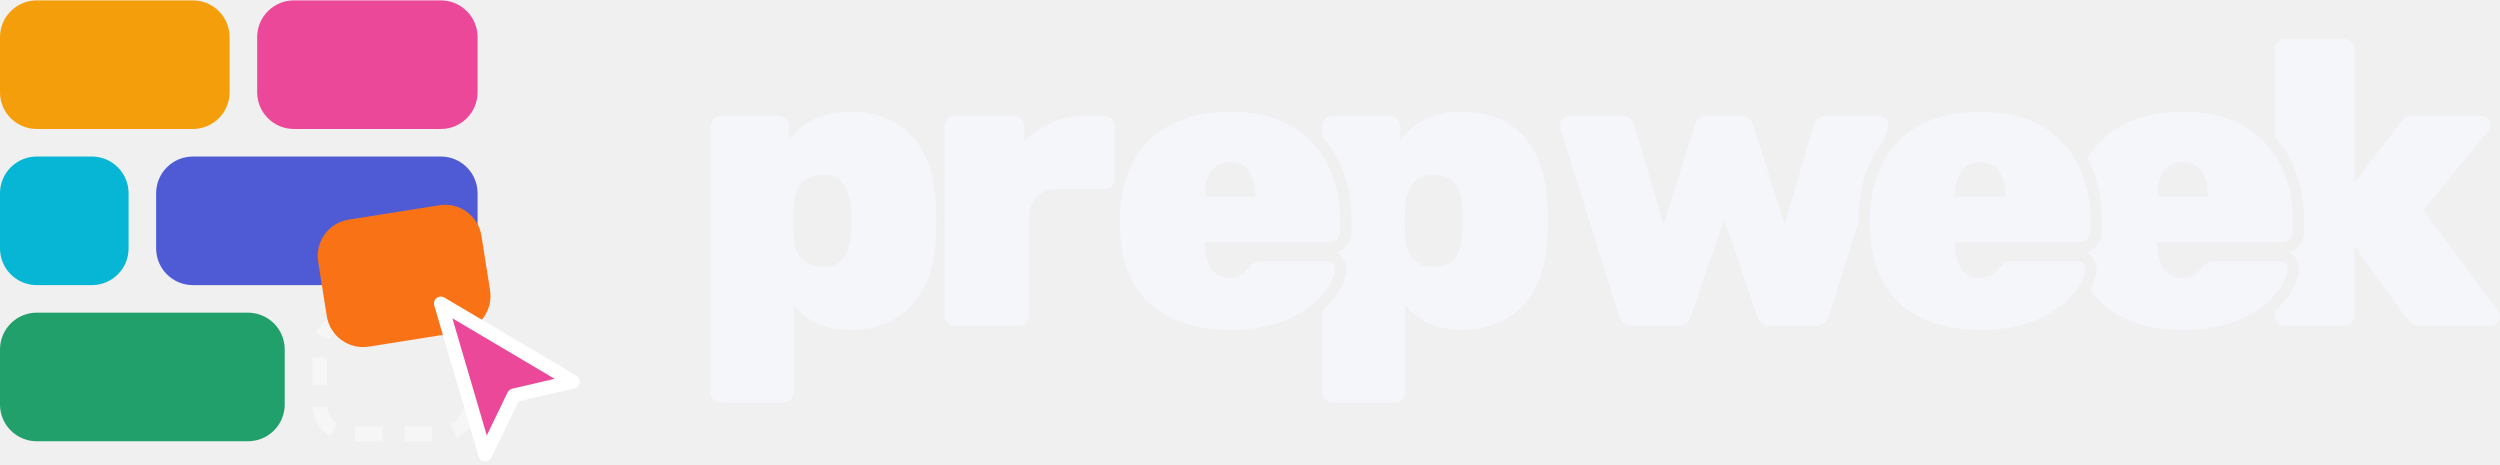
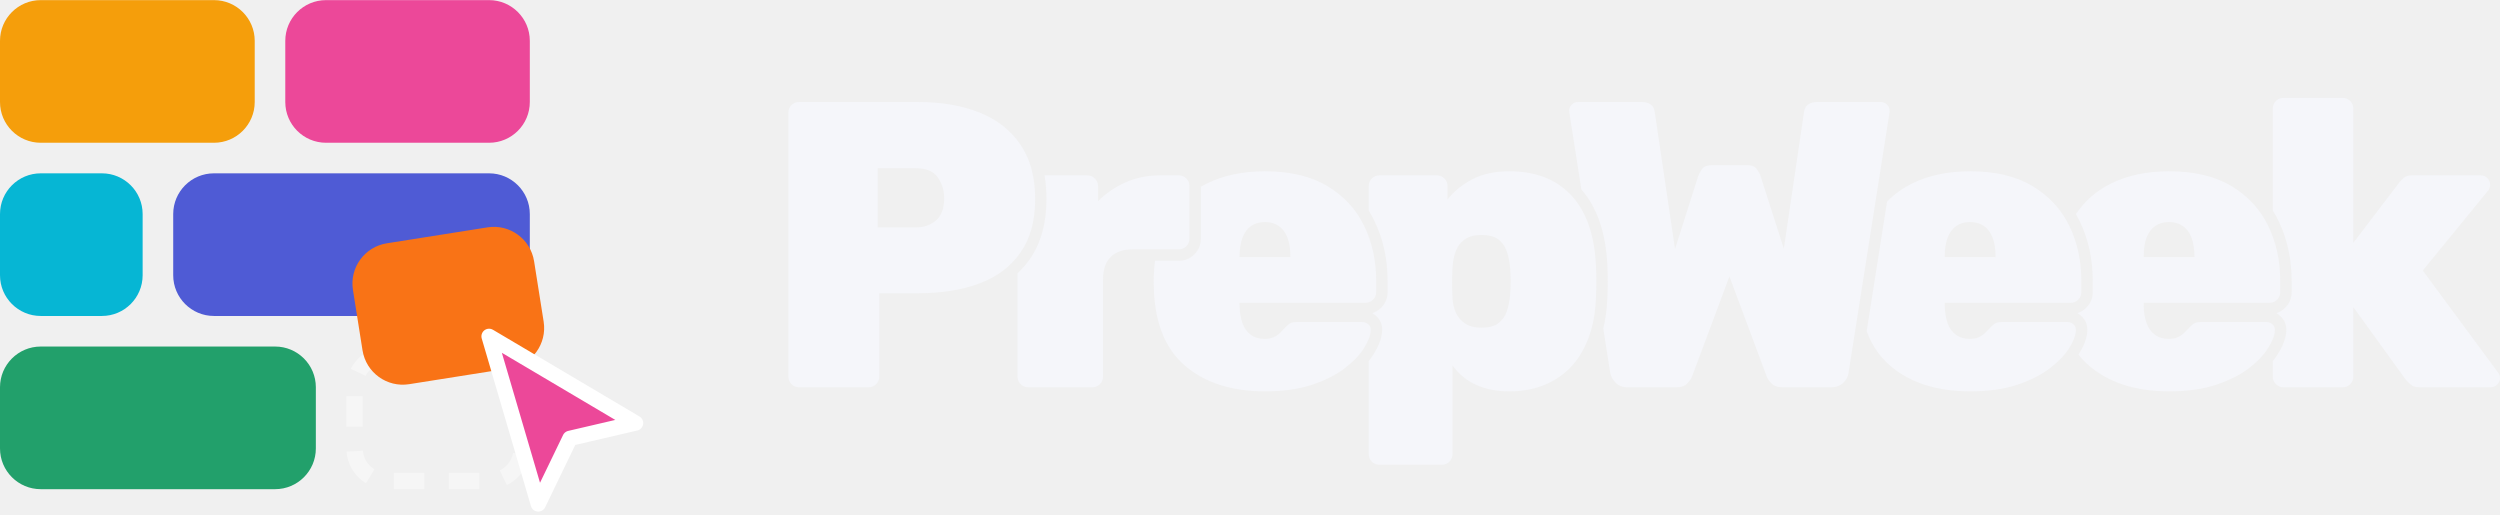
- <svg xmlns="http://www.w3.org/2000/svg" viewBox="6 8 272.2 50.45" width="544" height="101">
+ <svg xmlns="http://www.w3.org/2000/svg" viewBox="6 8 245.37 50.45" width="491" height="101">
  <rect x="6" y="8" width="25" height="14" rx="4" fill="#f59e0b" />
  <rect x="34" y="8" width="24" height="14" rx="4" fill="#ec4899" />
  <rect x="6" y="25" width="14" height="14" rx="4" fill="#06b6d4" />
  <rect x="23" y="25" width="35" height="14" rx="4" fill="#4f5bd5" />
  <rect x="6" y="42" width="31" height="14" rx="4" fill="#22a06b" />
  <rect x="40.8" y="42.8" width="16.4" height="12.4" rx="3.2" fill="none" stroke="#ffffff" stroke-opacity="0.4" stroke-width="1.6" stroke-dasharray="3 2.4" />
  <rect x="41" y="31" width="18" height="14" rx="4" fill="#f97316" transform="rotate(-9 50 38)" />
  <path d="M54 41L68.38 49.51L61.94 51.01L58.83 57.45Z" fill="#ec4899" stroke="#ffffff" stroke-width="1.5" stroke-linejoin="round" />
-   <path d="M84.52 51.8Q84.05 51.8 83.71 51.46Q83.38 51.13 83.38 50.65V21.71Q83.38 21.23 83.71 20.9Q84.05 20.56 84.52 20.56H90.74Q91.22 20.56 91.55 20.9Q91.89 21.23 91.89 21.71V23.17Q92.91 21.85 94.55 20.98Q96.19 20.12 98.56 20.12Q100.62 20.12 102.28 20.74Q103.93 21.35 105.15 22.62Q106.38 23.88 107.09 25.8Q107.79 27.72 107.91 30.33Q107.95 31.24 107.95 32Q107.95 32.76 107.91 33.7Q107.83 36.17 107.12 38.08Q106.41 39.98 105.19 41.26Q103.96 42.54 102.29 43.21Q100.62 43.88 98.56 43.88Q96.55 43.88 95 43.19Q93.45 42.5 92.42 41.08V50.65Q92.42 51.13 92.09 51.46Q91.75 51.8 91.28 51.8H84.52ZM95.55 37Q96.71 37 97.35 36.54Q97.99 36.07 98.27 35.26Q98.56 34.45 98.65 33.41Q98.76 32 98.65 30.59Q98.56 29.55 98.27 28.74Q97.99 27.93 97.35 27.46Q96.71 27 95.55 27Q94.43 27 93.75 27.47Q93.07 27.94 92.77 28.74Q92.47 29.54 92.42 30.52Q92.38 31.43 92.38 32.15Q92.38 32.87 92.42 33.81Q92.47 34.71 92.81 35.43Q93.15 36.14 93.82 36.57Q94.49 37 95.55 37ZM109.98 43.44Q109.5 43.44 109.17 43.1Q108.83 42.77 108.83 42.29V21.72Q108.83 21.24 109.17 20.9Q109.5 20.56 109.98 20.56H116.37Q116.84 20.56 117.18 20.9Q117.52 21.24 117.52 21.72V23.35Q118.81 22.06 120.51 21.31Q122.2 20.56 124.22 20.56H126.24Q126.72 20.56 127.05 20.9Q127.39 21.23 127.39 21.71V27.4Q127.39 27.88 127.05 28.21Q126.72 28.55 126.24 28.55H121.28Q119.71 28.55 118.88 29.37Q118.06 30.2 118.06 31.76V42.29Q118.06 42.77 117.72 43.1Q117.38 43.44 116.9 43.44H109.98ZM139.96 43.88Q134.47 43.88 131.23 41.05Q127.99 38.22 127.93 32.37Q127.92 32.17 127.92 31.89Q127.92 31.61 127.93 31.46Q128.04 27.82 129.53 25.28Q131.02 22.74 133.68 21.43Q136.35 20.12 139.92 20.12Q144 20.12 146.66 21.72Q149.31 23.31 150.62 25.99Q151.93 28.67 151.93 31.97V33.17Q151.93 33.64 151.59 33.98Q151.25 34.32 150.78 34.32H137.19Q137.19 34.35 137.19 34.42Q137.19 34.49 137.19 34.58Q137.2 35.66 137.49 36.48Q137.77 37.3 138.38 37.76Q138.99 38.22 139.88 38.22Q140.45 38.22 140.85 38.04Q141.25 37.86 141.55 37.57Q141.85 37.28 142.07 37.04Q142.46 36.61 142.72 36.5Q142.98 36.39 143.5 36.39H150.38Q150.82 36.39 151.1 36.65Q151.39 36.91 151.34 37.34Q151.3 38.14 150.59 39.25Q149.88 40.37 148.48 41.43Q147.08 42.49 144.95 43.18Q142.81 43.88 139.96 43.88ZM137.19 29.38H142.67V29.32Q142.67 28.12 142.35 27.29Q142.04 26.46 141.42 26.03Q140.8 25.6 139.92 25.6Q139.04 25.6 138.43 26.03Q137.81 26.46 137.5 27.29Q137.19 28.12 137.19 29.32V29.38ZM151.1 51.8Q150.62 51.8 150.29 51.46Q149.95 51.13 149.95 50.65V41.82Q151 40.9 151.63 39.91Q152.5 38.54 152.57 37.44Q152.67 36.41 151.93 35.74Q151.74 35.56 151.52 35.44Q152.04 35.27 152.46 34.86Q153.16 34.16 153.16 33.17V31.97Q153.16 28.38 151.73 25.45Q151.02 23.99 149.95 22.82V21.71Q149.95 21.23 150.29 20.9Q150.62 20.56 151.1 20.56H157.32Q157.79 20.56 158.13 20.9Q158.46 21.23 158.46 21.71V23.17Q159.49 21.85 161.13 20.98Q162.77 20.12 165.14 20.12Q167.2 20.12 168.85 20.74Q170.51 21.35 171.73 22.62Q172.96 23.88 173.66 25.8Q174.37 27.72 174.49 30.33Q174.53 31.24 174.53 32Q174.53 32.76 174.49 33.7Q174.41 36.17 173.7 38.08Q172.99 39.98 171.77 41.26Q170.54 42.54 168.87 43.21Q167.2 43.88 165.14 43.88Q163.13 43.88 161.58 43.19Q160.03 42.5 159 41.08V50.65Q159 51.13 158.66 51.46Q158.33 51.8 157.85 51.8ZM162.12 37Q163.29 37 163.93 36.54Q164.57 36.07 164.85 35.26Q165.14 34.45 165.22 33.41Q165.34 32 165.22 30.59Q165.14 29.55 164.85 28.74Q164.57 27.93 163.93 27.46Q163.29 27 162.12 27Q161.01 27 160.33 27.47Q159.65 27.94 159.35 28.74Q159.05 29.54 159 30.52Q158.96 31.43 158.96 32.15Q158.96 32.87 159 33.81Q159.04 34.71 159.39 35.43Q159.73 36.14 160.39 36.57Q161.06 37 162.12 37ZM183.73 43.44Q183.08 43.44 182.76 43.1Q182.43 42.77 182.28 42.34L175.9 21.96Q175.85 21.77 175.85 21.58Q175.85 21.16 176.15 20.86Q176.45 20.56 176.87 20.56H182.53Q183.15 20.56 183.5 20.89Q183.85 21.22 183.93 21.54L187.13 32.41L190.53 21.58Q190.62 21.25 190.97 20.9Q191.33 20.56 191.97 20.56H195.46Q196.1 20.56 196.46 20.9Q196.82 21.25 196.9 21.58L200.3 32.41L203.5 21.54Q203.58 21.22 203.93 20.89Q204.28 20.56 204.89 20.56H210.56Q210.98 20.56 211.28 20.86Q211.58 21.16 211.58 21.58Q211.58 21.77 211.53 21.96L211.12 23.25Q210.59 23.91 210.15 24.66Q208.5 27.47 208.38 31.39Q208.37 31.58 208.37 31.89Q208.37 31.97 208.37 32.05L205.15 42.34Q205 42.77 204.68 43.1Q204.35 43.44 203.7 43.44H198.77Q198.13 43.44 197.79 43.1Q197.45 42.77 197.31 42.34L193.73 31.87L190.12 42.34Q189.98 42.77 189.64 43.1Q189.31 43.44 188.66 43.44ZM221.64 43.88Q216.16 43.88 212.92 41.05Q209.67 38.22 209.61 32.37Q209.6 32.17 209.6 31.89Q209.6 31.61 209.61 31.46Q209.72 27.82 211.21 25.28Q212.7 22.74 215.37 21.43Q218.03 20.12 221.6 20.12Q225.68 20.12 228.34 21.72Q231 23.31 232.31 25.99Q233.62 28.67 233.62 31.97V33.17Q233.62 33.64 233.28 33.98Q232.94 34.32 232.46 34.32H218.87Q218.87 34.35 218.87 34.42Q218.87 34.49 218.87 34.58Q218.89 35.66 219.17 36.48Q219.45 37.3 220.06 37.76Q220.67 38.22 221.57 38.22Q222.14 38.22 222.53 38.04Q222.93 37.86 223.23 37.57Q223.53 37.28 223.75 37.04Q224.15 36.61 224.4 36.5Q224.66 36.39 225.18 36.39H232.07Q232.5 36.39 232.79 36.65Q233.07 36.91 233.03 37.34Q232.98 38.14 232.27 39.25Q231.56 40.37 230.17 41.43Q228.77 42.49 226.63 43.18Q224.49 43.88 221.64 43.88ZM218.87 29.38H224.35V29.32Q224.35 28.12 224.04 27.29Q223.72 26.46 223.1 26.03Q222.48 25.6 221.6 25.6Q220.73 25.6 220.11 26.03Q219.5 26.46 219.18 27.29Q218.87 28.12 218.87 29.32V29.38ZM243.68 43.88Q238.19 43.88 234.95 41.05Q234.16 40.36 233.56 39.5Q234.2 38.37 234.26 37.44Q234.35 36.41 233.61 35.74Q233.42 35.56 233.2 35.44Q233.72 35.27 234.14 34.86Q234.85 34.16 234.85 33.17V31.97Q234.85 28.38 233.41 25.45Q233.35 25.33 233.29 25.21Q234.78 22.72 237.4 21.43Q240.06 20.12 243.64 20.12Q247.72 20.12 250.38 21.72Q253.03 23.31 254.34 25.99Q255.65 28.67 255.65 31.97V33.17Q255.65 33.64 255.31 33.98Q254.97 34.32 254.5 34.32H240.91V34.58Q240.92 35.66 241.2 36.48Q241.49 37.3 242.1 37.76Q242.71 38.22 243.6 38.22Q244.17 38.22 244.57 38.04Q244.97 37.86 245.27 37.57Q245.57 37.28 245.79 37.04Q246.18 36.61 246.44 36.5Q246.69 36.39 247.21 36.39H254.1Q254.54 36.39 254.82 36.65Q255.11 36.91 255.06 37.34Q255.02 38.14 254.31 39.25Q253.6 40.37 252.2 41.43Q250.8 42.49 248.67 43.18Q246.53 43.88 243.68 43.88ZM240.91 29.38H246.39V29.32Q246.39 28.12 246.07 27.29Q245.75 26.46 245.14 26.03Q244.52 25.6 243.64 25.6Q242.76 25.6 242.15 26.03Q241.53 26.46 241.22 27.29Q240.91 28.12 240.91 29.32ZM254.82 43.44Q254.34 43.44 254.01 43.1Q253.67 42.77 253.67 42.29V41.82Q254.72 40.9 255.35 39.91Q256.22 38.54 256.29 37.44Q256.39 36.41 255.65 35.74Q255.45 35.56 255.24 35.44Q255.76 35.27 256.18 34.86Q256.88 34.16 256.88 33.17V31.97Q256.88 28.38 255.45 25.45Q254.74 23.99 253.67 22.82V13.35Q253.67 12.87 254.01 12.54Q254.34 12.2 254.82 12.2H261.21Q261.69 12.2 262.03 12.54Q262.36 12.87 262.36 13.35V27.85L267.35 21.31Q267.53 21.07 267.84 20.82Q268.14 20.56 268.73 20.56H276.11Q276.54 20.56 276.84 20.86Q277.13 21.15 277.13 21.58Q277.13 21.76 277.06 21.97Q276.98 22.17 276.85 22.28L269.86 30.84L277.95 41.79Q278.2 42.1 278.2 42.42Q278.2 42.85 277.9 43.14Q277.6 43.44 277.17 43.44H269.53Q268.87 43.44 268.57 43.15Q268.27 42.86 268.08 42.69L262.36 34.77V42.29Q262.36 42.77 262.03 43.1Q261.69 43.44 261.21 43.44Z" fill="#f5f6fa" />
+   <path d="M84.42 46Q83.99 46 83.68 45.69Q83.38 45.39 83.38 44.96V19.05Q83.38 18.61 83.68 18.31Q83.99 18 84.42 18H96.09Q99.57 18 102.15 19.04Q104.73 20.08 106.16 22.19Q107.6 24.31 107.6 27.52Q107.6 30.72 106.16 32.77Q104.73 34.83 102.15 35.8Q99.57 36.77 96.09 36.77H92.3V44.96Q92.3 45.39 91.99 45.69Q91.69 46 91.25 46H84.42ZM92.14 30.31H95.89Q97.06 30.31 97.87 29.62Q98.67 28.92 98.67 27.45Q98.67 26.3 98.04 25.4Q97.42 24.5 95.89 24.5H92.14V30.31ZM106.91 46Q106.48 46 106.18 45.69Q105.87 45.39 105.87 44.96V34.82Q106.54 34.18 107.08 33.42Q108.71 31.07 108.71 27.51Q108.71 26.29 108.52 25.2H112.72Q113.15 25.2 113.46 25.51Q113.77 25.82 113.77 26.25V27.73Q114.95 26.56 116.49 25.88Q118.02 25.2 119.86 25.2H121.7Q122.13 25.2 122.44 25.51Q122.74 25.81 122.74 26.24V31.42Q122.74 31.85 122.44 32.15Q122.13 32.46 121.7 32.46H117.18Q115.76 32.46 115.01 33.21Q114.26 33.96 114.26 35.38V44.96Q114.26 45.39 113.95 45.69Q113.64 46 113.21 46ZM130.18 46.4Q125.19 46.4 122.25 43.83Q119.3 41.26 119.24 35.93Q119.23 35.76 119.23 35.5Q119.23 35.25 119.24 35.1Q119.27 34.31 119.36 33.58H121.7Q122.6 33.58 123.23 32.95Q123.86 32.31 123.86 31.42V26.32Q124.16 26.15 124.48 25.99Q126.9 24.8 130.15 24.8Q133.86 24.8 136.27 26.25Q138.69 27.7 139.88 30.14Q141.07 32.57 141.07 35.58V36.66Q141.07 37.1 140.76 37.4Q140.45 37.71 140.02 37.71H127.66V37.94Q127.68 38.93 127.93 39.67Q128.19 40.42 128.74 40.83Q129.3 41.25 130.11 41.25Q130.63 41.25 130.99 41.09Q131.35 40.93 131.63 40.67Q131.9 40.4 132.1 40.18Q132.46 39.79 132.69 39.69Q132.92 39.59 133.4 39.59H139.66Q140.05 39.59 140.31 39.83Q140.57 40.06 140.53 40.46Q140.49 41.18 139.85 42.19Q139.2 43.21 137.93 44.17Q136.66 45.13 134.72 45.77Q132.77 46.4 130.18 46.4ZM127.66 33.22H132.65V33.16Q132.65 32.07 132.36 31.31Q132.07 30.56 131.51 30.17Q130.94 29.78 130.15 29.78Q129.35 29.78 128.79 30.17Q128.23 30.56 127.95 31.31Q127.66 32.07 127.66 33.16ZM141.38 53.6Q140.95 53.6 140.64 53.3Q140.34 52.99 140.34 52.56V43.43Q140.59 43.11 140.79 42.79Q141.58 41.55 141.65 40.54Q141.73 39.61 141.07 39Q140.89 38.84 140.69 38.72Q141.16 38.57 141.55 38.2Q142.19 37.56 142.19 36.66V35.58Q142.19 32.31 140.88 29.64Q140.63 29.13 140.34 28.66V26.24Q140.34 25.81 140.64 25.51Q140.95 25.2 141.38 25.2H147.03Q147.46 25.2 147.77 25.51Q148.07 25.81 148.07 26.24V27.57Q149.01 26.37 150.5 25.59Q151.99 24.8 154.14 24.8Q156.02 24.8 157.52 25.36Q159.02 25.92 160.13 27.07Q161.25 28.22 161.89 29.96Q162.53 31.71 162.64 34.08Q162.68 34.91 162.68 35.6Q162.68 36.29 162.64 37.15Q162.57 39.4 161.92 41.12Q161.28 42.85 160.17 44.02Q159.05 45.18 157.53 45.79Q156.02 46.4 154.14 46.4Q152.31 46.4 150.9 45.77Q149.5 45.15 148.56 43.86V52.56Q148.56 52.99 148.26 53.3Q147.95 53.6 147.52 53.6ZM151.4 40.15Q152.46 40.15 153.04 39.73Q153.62 39.3 153.88 38.57Q154.14 37.83 154.22 36.88Q154.32 35.6 154.22 34.32Q154.14 33.37 153.88 32.64Q153.62 31.9 153.04 31.47Q152.46 31.05 151.4 31.05Q150.39 31.05 149.77 31.48Q149.15 31.91 148.88 32.64Q148.61 33.37 148.56 34.26Q148.52 35.08 148.52 35.74Q148.52 36.39 148.56 37.25Q148.6 38.07 148.91 38.72Q149.22 39.37 149.83 39.76Q150.44 40.15 151.4 40.15ZM165.75 46Q165.01 46 164.57 45.55Q164.13 45.1 164.04 44.58L163.36 40.24Q163.7 38.84 163.76 37.2Q163.8 36.31 163.8 35.6Q163.8 34.89 163.76 34.04Q163.64 31.48 162.94 29.58Q162.3 27.82 161.21 26.59L160.03 19.05Q160.02 18.99 160.02 18.95Q160.01 18.91 160.01 18.86Q160.01 18.51 160.27 18.26Q160.52 18 160.88 18H167.08Q168.29 18 168.41 18.99L170.4 32.43L172.66 25.32Q172.75 25.02 173.03 24.61Q173.31 24.2 174 24.2H177.48Q178.17 24.2 178.45 24.61Q178.73 25.02 178.81 25.32L181.08 32.4L183.06 18.99Q183.18 18 184.39 18H190.6Q190.95 18 191.21 18.26Q191.46 18.51 191.46 18.86Q191.46 18.91 191.46 18.95Q191.45 18.99 191.45 19.05L187.43 44.58Q187.37 45.1 186.92 45.55Q186.46 46 185.72 46H180.96Q180.22 46 179.86 45.61Q179.49 45.23 179.4 44.94L175.74 35.12L172.07 44.94Q171.98 45.23 171.61 45.61Q171.25 46 170.51 46ZM199.39 46.4Q194.4 46.4 191.46 43.83Q189.96 42.52 189.21 40.5L191.21 27.78Q192.26 26.69 193.69 25.99Q196.11 24.8 199.36 24.8Q203.07 24.8 205.48 26.25Q207.9 27.7 209.09 30.14Q210.28 32.57 210.28 35.58V36.66Q210.28 37.1 209.97 37.4Q209.66 37.71 209.23 37.71H196.87V37.94Q196.89 38.93 197.14 39.67Q197.4 40.42 197.95 40.83Q198.51 41.25 199.32 41.25Q199.84 41.25 200.2 41.09Q200.56 40.93 200.83 40.67Q201.11 40.4 201.31 40.18Q201.67 39.79 201.9 39.69Q202.13 39.59 202.61 39.59H208.87Q209.26 39.59 209.52 39.83Q209.78 40.06 209.74 40.46Q209.7 41.18 209.06 42.19Q208.41 43.21 207.14 44.17Q205.87 45.13 203.93 45.77Q201.98 46.4 199.39 46.4ZM196.87 33.22H201.86V33.16Q201.86 32.07 201.57 31.31Q201.28 30.56 200.72 30.17Q200.15 29.78 199.36 29.78Q198.56 29.78 198 30.17Q197.44 30.56 197.16 31.31Q196.87 32.07 196.87 33.16ZM218.92 46.4Q213.93 46.4 210.98 43.83Q210.44 43.36 210 42.79Q210.79 41.55 210.86 40.54Q210.94 39.61 210.27 39Q210.1 38.84 209.9 38.72Q210.37 38.57 210.75 38.2Q211.4 37.56 211.4 36.66V35.58Q211.4 32.31 210.09 29.64Q209.93 29.31 209.75 29Q211.06 27.05 213.21 25.99Q215.63 24.8 218.88 24.8Q222.59 24.8 225.01 26.25Q227.42 27.7 228.61 30.14Q229.8 32.57 229.8 35.58V36.66Q229.8 37.1 229.49 37.4Q229.19 37.71 228.75 37.71H216.4V37.94Q216.41 38.93 216.67 39.67Q216.93 40.42 217.48 40.83Q218.04 41.25 218.85 41.25Q219.37 41.25 219.73 41.09Q220.09 40.93 220.36 40.67Q220.64 40.4 220.84 40.18Q221.2 39.79 221.43 39.69Q221.66 39.59 222.13 39.59H228.4Q228.79 39.59 229.05 39.83Q229.31 40.06 229.27 40.46Q229.23 41.18 228.58 42.19Q227.94 43.21 226.67 44.17Q225.4 45.13 223.45 45.77Q221.51 46.4 218.92 46.4ZM216.4 33.22H221.38V33.16Q221.38 32.07 221.09 31.31Q220.81 30.56 220.24 30.17Q219.68 29.78 218.88 29.78Q218.09 29.78 217.53 30.17Q216.97 30.56 216.68 31.31Q216.4 32.07 216.4 33.16ZM230.11 46Q229.68 46 229.38 45.69Q229.07 45.39 229.07 44.96V43.43Q229.33 43.11 229.53 42.79Q230.32 41.55 230.39 40.54Q230.47 39.61 229.8 39Q229.62 38.84 229.43 38.72Q229.9 38.57 230.28 38.2Q230.92 37.56 230.92 36.66V35.58Q230.92 32.31 229.62 29.64Q229.37 29.13 229.07 28.66V18.64Q229.07 18.21 229.38 17.9Q229.68 17.6 230.11 17.6H235.93Q236.36 17.6 236.67 17.9Q236.97 18.21 236.97 18.64V31.83L241.5 25.88Q241.67 25.67 241.95 25.43Q242.23 25.2 242.76 25.2H249.47Q249.86 25.2 250.13 25.47Q250.4 25.74 250.4 26.13Q250.4 26.29 250.33 26.48Q250.26 26.67 250.14 26.77L243.79 34.54L251.14 44.5Q251.37 44.78 251.37 45.07Q251.37 45.46 251.1 45.73Q250.83 46 250.44 46H243.49Q242.89 46 242.62 45.74Q242.34 45.47 242.17 45.32L236.97 38.12V44.96Q236.97 45.39 236.67 45.69Q236.36 46 235.93 46Z" fill="#f5f6fa" />
</svg>
